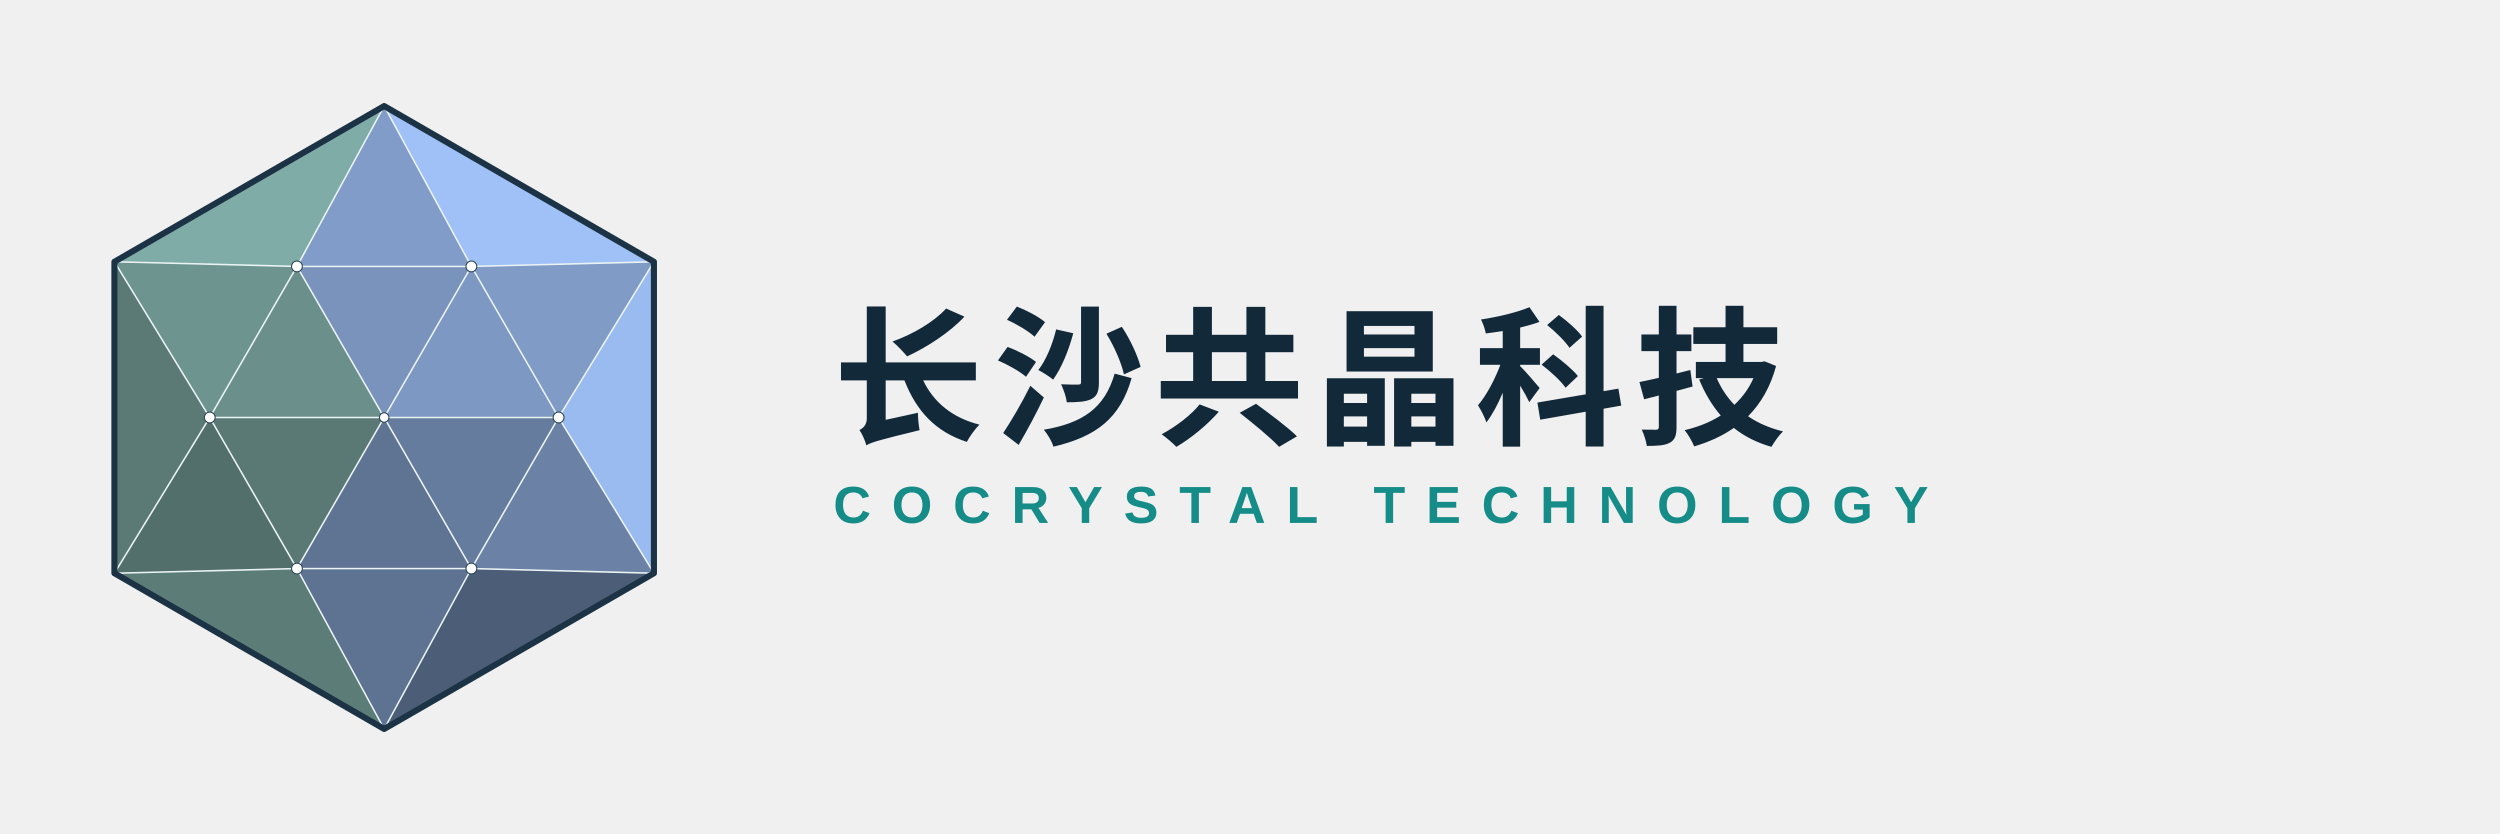
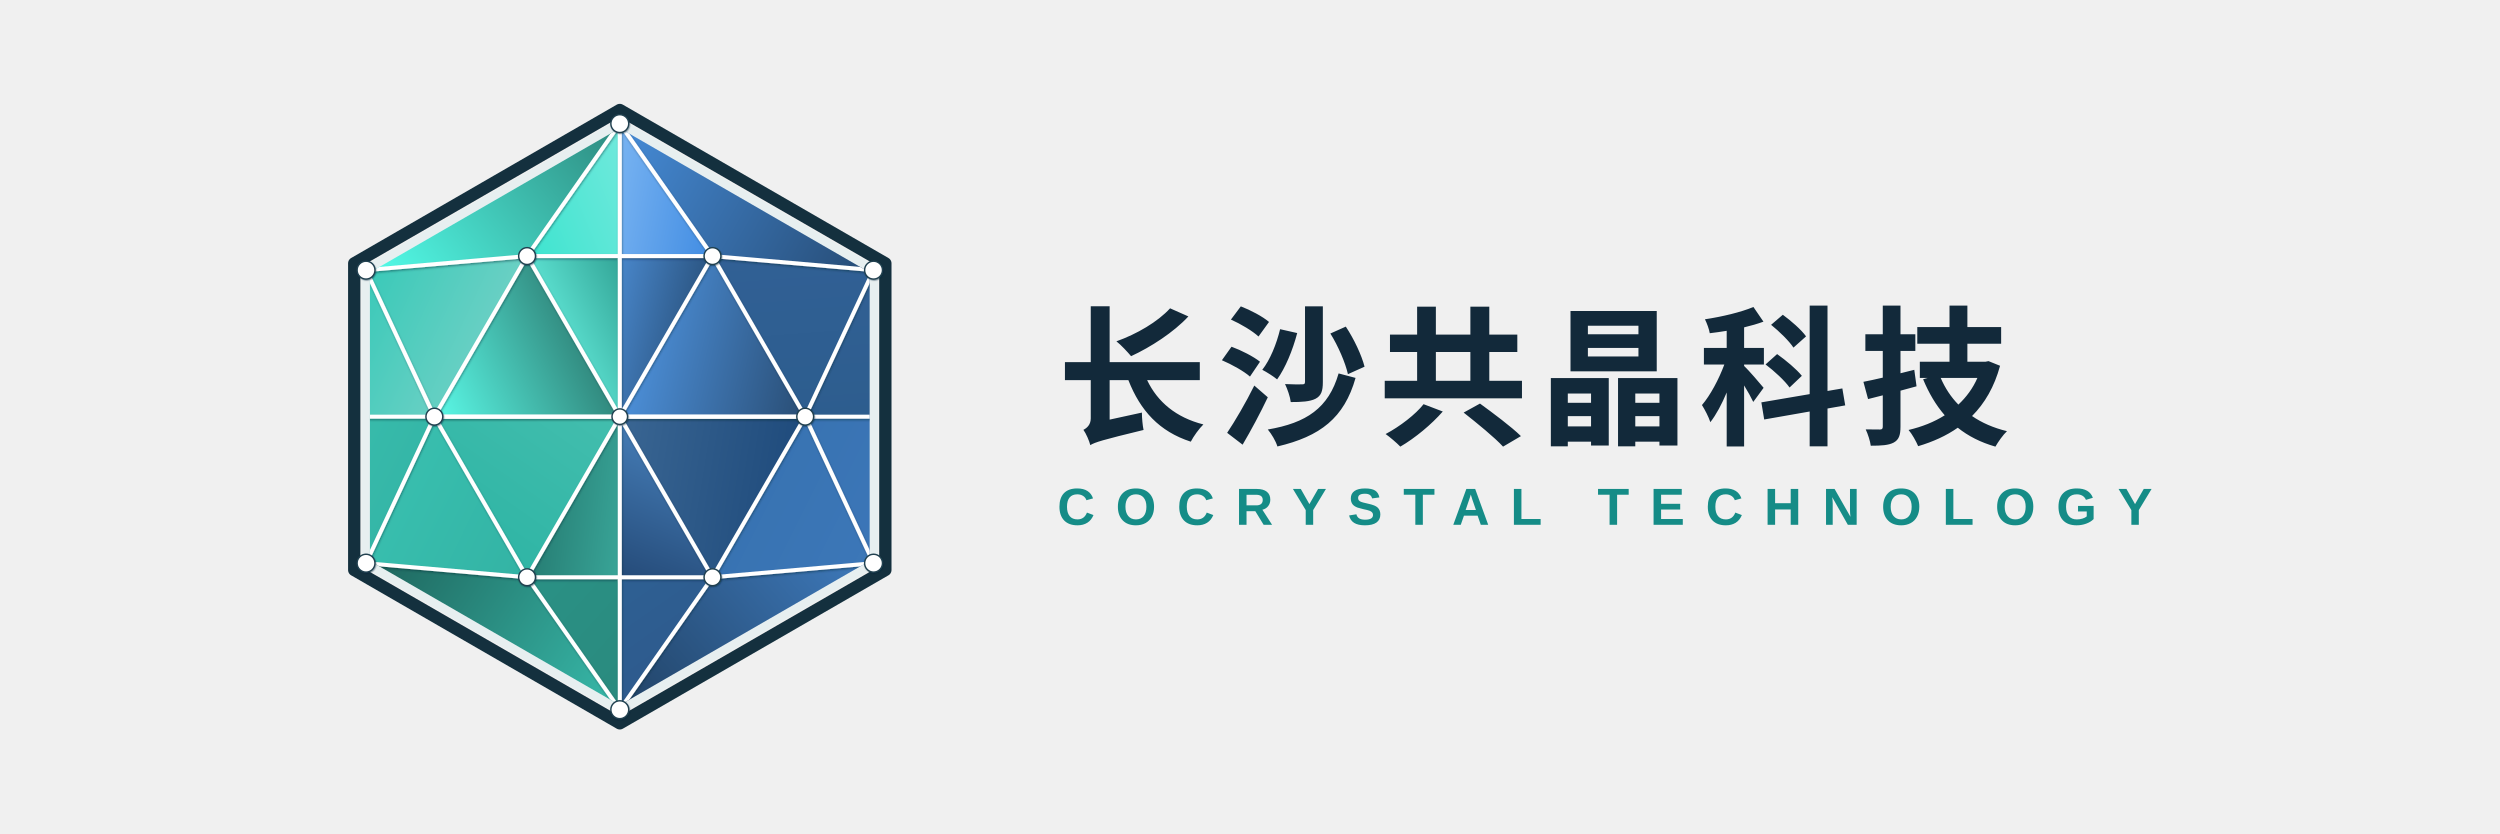
<svg xmlns="http://www.w3.org/2000/svg" viewBox="0 0 1200 400" width="1200" height="400">
-   <g transform="translate(18,34) scale(0.325)">
-     <polygon points="512.0,512.0 769.6,512.0 640.8,288.9" fill="#7d98c2" />
-     <polygon points="512.0,512.0 640.8,288.9 383.2,288.9" fill="#7993bc" />
-     <polygon points="512.0,512.0 383.2,288.9 254.4,512.0" fill="#6b908b" />
-     <polygon points="512.0,512.0 254.4,512.0 383.2,735.1" fill="#5a7975" />
-     <polygon points="512.0,512.0 383.2,735.1 640.8,735.1" fill="#5f7392" />
-     <polygon points="512.0,512.0 640.8,735.1 769.6,512.0" fill="#667c9e" />
-     <polygon points="769.6,512.0 910.4,282.0 640.8,288.9" fill="#809bc6" />
-     <polygon points="640.8,288.9 512.0,52.0 383.2,288.9" fill="#819cc8" />
-     <polygon points="383.2,288.9 113.6,282.0 254.4,512.0" fill="#6d948f" />
-     <polygon points="254.4,512.0 113.6,742.0 383.2,735.1" fill="#536f6c" />
-     <polygon points="383.2,735.1 512.0,972.0 640.8,735.1" fill="#5e7291" />
-     <polygon points="640.8,735.1 910.4,742.0 769.6,512.0" fill="#6b82a6" />
-     <polygon points="769.6,512.0 910.4,742.0 910.4,282.0" fill="#9abbf0" />
-     <polygon points="640.8,288.9 910.4,282.0 512.0,52.0" fill="#9fc1f7" />
-     <polygon points="383.2,288.9 512.0,52.0 113.6,282.0" fill="#80aca7" />
-     <polygon points="254.4,512.0 113.6,282.0 113.6,742.0" fill="#5b7a76" />
-     <polygon points="383.2,735.1 113.6,742.0 512.0,972.0" fill="#5c7c78" />
-     <polygon points="640.8,735.1 512.0,972.0 910.4,742.0" fill="#4c5d77" />
-     <g stroke="#EAF3F4" stroke-width="2.3" stroke-linecap="round">
-       <line x1="512.0" y1="512.0" x2="769.6" y2="512.0" />
-       <line x1="769.6" y1="512.0" x2="640.8" y2="288.9" />
-       <line x1="769.6" y1="512.0" x2="910.4" y2="282.0" />
-       <line x1="910.4" y1="282.0" x2="640.8" y2="288.9" />
-       <line x1="512.0" y1="512.0" x2="640.8" y2="288.9" />
-       <line x1="640.8" y1="288.9" x2="383.2" y2="288.9" />
-       <line x1="640.8" y1="288.9" x2="512.0" y2="52.0" />
-       <line x1="512.0" y1="52.0" x2="383.2" y2="288.9" />
-       <line x1="512.0" y1="512.0" x2="383.2" y2="288.9" />
-       <line x1="383.2" y1="288.9" x2="254.4" y2="512.0" />
-       <line x1="383.2" y1="288.9" x2="113.6" y2="282.0" />
-       <line x1="113.6" y1="282.0" x2="254.4" y2="512.0" />
-       <line x1="512.0" y1="512.0" x2="254.4" y2="512.0" />
-       <line x1="254.4" y1="512.0" x2="383.2" y2="735.1" />
-       <line x1="254.4" y1="512.0" x2="113.6" y2="742.0" />
-       <line x1="113.6" y1="742.0" x2="383.2" y2="735.1" />
-       <line x1="512.0" y1="512.0" x2="383.2" y2="735.1" />
-       <line x1="383.2" y1="735.1" x2="640.8" y2="735.1" />
-       <line x1="383.2" y1="735.1" x2="512.0" y2="972.0" />
-       <line x1="512.0" y1="972.0" x2="640.8" y2="735.1" />
-       <line x1="512.0" y1="512.0" x2="640.8" y2="735.1" />
-       <line x1="640.8" y1="735.1" x2="769.6" y2="512.0" />
-       <line x1="640.8" y1="735.1" x2="910.4" y2="742.0" />
-       <line x1="910.4" y1="742.0" x2="769.6" y2="512.0" />
+   <g transform="translate(297.5,200) scale(31.1203)">
+     <defs>
+       <linearGradient id="f0" gradientUnits="userSpaceOnUse" x1="0.796" y1="0.189" x2="-0.558" y2="-0.133">
+         <stop offset="0" stop-color="#2B5582" />
+         <stop offset="1" stop-color="#4987CB" />
+       </linearGradient>
+       <linearGradient id="f1" gradientUnits="userSpaceOnUse" x1="0.953" y1="-0.448" x2="-0.218" y2="0.102">
+         <stop offset="0" stop-color="#33A597" />
+         <stop offset="1" stop-color="#5ADECE" />
+       </linearGradient>
+       <linearGradient id="f2" gradientUnits="userSpaceOnUse" x1="0" y1="0" x2="-2.343" y2="1.101">
+         <stop offset="0" stop-color="#31887D" />
+         <stop offset="1" stop-color="#5BFAE8" />
+       </linearGradient>
+       <linearGradient id="f3" gradientUnits="userSpaceOnUse" x1="-1.635" y1="2.333" x2="0" y2="0">
+         <stop offset="0" stop-color="#2FB5A5" />
+         <stop offset="1" stop-color="#43BEAE" />
+       </linearGradient>
+       <linearGradient id="f4" gradientUnits="userSpaceOnUse" x1="-0.839" y1="2.149" x2="0" y2="0">
+         <stop offset="0" stop-color="#254B79" />
+         <stop offset="1" stop-color="#457DB7" />
+       </linearGradient>
+       <linearGradient id="f5" gradientUnits="userSpaceOnUse" x1="-1.094" y1="-0.14" x2="0.312" y2="0.04">
+         <stop offset="0" stop-color="#267D73" />
+         <stop offset="1" stop-color="#39A598" />
+       </linearGradient>
+       <linearGradient id="f6" gradientUnits="userSpaceOnUse" x1="2.785" y1="0.456" x2="0" y2="0">
+         <stop offset="0" stop-color="#1F4B7C" />
+         <stop offset="1" stop-color="#3A6693" />
+       </linearGradient>
+       <linearGradient id="f7" gradientUnits="userSpaceOnUse" x1="2.707" y1="0.644" x2="0" y2="0">
+         <stop offset="0" stop-color="#294D74" />
+         <stop offset="1" stop-color="#4C8FD8" />
+       </linearGradient>
+       <linearGradient id="f8" gradientUnits="userSpaceOnUse" x1="0.016" y1="0.213" x2="-0.176" y2="-2.357">
+         <stop offset="0" stop-color="#2C5D8E" />
+         <stop offset="1" stop-color="#316095" />
+       </linearGradient>
+       <linearGradient id="f9" gradientUnits="userSpaceOnUse" x1="0.901" y1="0.179" x2="-0.865" y2="-0.172">
+         <stop offset="0" stop-color="#418CE2" />
+         <stop offset="1" stop-color="#79B4F2" />
+       </linearGradient>
+       <linearGradient id="f10" gradientUnits="userSpaceOnUse" x1="-0.358" y1="0.146" x2="1.583" y2="-0.647">
+         <stop offset="0" stop-color="#3DE4CF" />
+         <stop offset="1" stop-color="#71E9DC" />
+       </linearGradient>
+       <linearGradient id="f11" gradientUnits="userSpaceOnUse" x1="-4.081" y1="-1.904" x2="-2.123" y2="-0.991">
+         <stop offset="0" stop-color="#39C9B8" />
+         <stop offset="1" stop-color="#6AD0C4" />
+       </linearGradient>
+       <linearGradient id="f12" gradientUnits="userSpaceOnUse" x1="-0.16" y1="-0.079" x2="-2.294" y2="-1.14">
+         <stop offset="0" stop-color="#33B3A4" />
+         <stop offset="1" stop-color="#38BEAE" />
+       </linearGradient>
+       <linearGradient id="f13" gradientUnits="userSpaceOnUse" x1="2.127" y1="3.024" x2="1.166" y2="1.657">
+         <stop offset="0" stop-color="#2E5A8D" />
+         <stop offset="1" stop-color="#2E6093" />
+       </linearGradient>
+       <linearGradient id="f14" gradientUnits="userSpaceOnUse" x1="2.247" y1="2.019" x2="0.44" y2="0.395">
+         <stop offset="0" stop-color="#2A8A7E" />
+         <stop offset="1" stop-color="#2A9185" />
+       </linearGradient>
+       <linearGradient id="f15" gradientUnits="userSpaceOnUse" x1="2.135" y1="1.07" x2="4.034" y2="2.022">
+         <stop offset="0" stop-color="#3873B2" />
+         <stop offset="1" stop-color="#3C77B8" />
+       </linearGradient>
+       <linearGradient id="f16" gradientUnits="userSpaceOnUse" x1="1.974" y1="1.13" x2="-1.949" y2="-1.115">
+         <stop offset="0" stop-color="#264B74" />
+         <stop offset="1" stop-color="#468CD8" />
+       </linearGradient>
+       <linearGradient id="f17" gradientUnits="userSpaceOnUse" x1="2.222" y1="-1.849" x2="-1.202" y2="1">
+         <stop offset="0" stop-color="#2D897E" />
+         <stop offset="1" stop-color="#53FEEA" />
+       </linearGradient>
+       <linearGradient id="f18" gradientUnits="userSpaceOnUse" x1="-2.239" y1="-1.112" x2="-3.139" y2="-1.56">
+         <stop offset="0" stop-color="#35B6A7" />
+         <stop offset="1" stop-color="#37BBAB" />
+       </linearGradient>
+       <linearGradient id="f19" gradientUnits="userSpaceOnUse" x1="-4.081" y1="-1.904" x2="-2.349" y2="-1.096">
+         <stop offset="0" stop-color="#39C9B8" />
+         <stop offset="1" stop-color="#69D0C4" />
+       </linearGradient>
+       <linearGradient id="f20" gradientUnits="userSpaceOnUse" x1="-1.695" y1="-1.115" x2="2.075" y2="1.365">
+         <stop offset="0" stop-color="#1E645C" />
+         <stop offset="1" stop-color="#38BBAB" />
+       </linearGradient>
+       <linearGradient id="f21" gradientUnits="userSpaceOnUse" x1="-2.24" y1="1.958" x2="1.099" y2="-0.961">
+         <stop offset="0" stop-color="#214265" />
+         <stop offset="1" stop-color="#3E7ABC" />
+       </linearGradient>
+       <linearGradient id="f22" gradientUnits="userSpaceOnUse" x1="2.286" y1="1.146" x2="4.034" y2="2.022">
+         <stop offset="0" stop-color="#3873B2" />
+         <stop offset="1" stop-color="#3C76B8" />
+       </linearGradient>
+       <linearGradient id="f23" gradientUnits="userSpaceOnUse" x1="0.022" y1="0.291" x2="-0.146" y2="-1.956">
+         <stop offset="0" stop-color="#2D5D8E" />
+         <stop offset="1" stop-color="#316094" />
+       </linearGradient>
+       <clipPath id="cf">
+         <polygon points="3.854,-2.225 0,-4.45 -3.854,-2.225 -3.854,2.225 0,4.45 3.854,2.225" />
+       </clipPath>
+       <filter id="lsh" x="-30%" y="-30%" width="160%" height="160%">
+         <feDropShadow dx="0.010" dy="0.024" stdDeviation="0.020" flood-color="#0B2230" flood-opacity="0.40" />
+       </filter>
+       <filter id="dsh" x="-120%" y="-120%" width="340%" height="340%">
+         <feDropShadow dx="0.010" dy="0.014" stdDeviation="0.014" flood-color="#0E2A38" flood-opacity="0.45" />
+       </filter>
+     </defs>
+     <polygon points="4.096,-2.365 0,-4.73 -4.096,-2.365 -4.096,2.365 0,4.73 4.096,2.365" fill="none" stroke="#14303E" stroke-width="0.19" stroke-linejoin="round" />
+     <polygon points="3.984,-2.3 0,-4.6 -3.984,-2.3 -3.984,2.3 0,4.6 3.984,2.3" fill="#E7EFF0" />
+     <g clip-path="url(#cf)">
+       <polygon points="0,0 1.43,-2.477 0,-2.477" fill="url(#f0)" />
+       <polygon points="0,0 0,-2.477 -1.43,-2.477" fill="url(#f1)" />
+       <polygon points="0,0 -1.43,-2.477 -2.86,0" fill="url(#f2)" />
+       <polygon points="0,0 -2.86,0 -1.43,2.477" fill="url(#f3)" />
+       <polygon points="0,0 0,2.477 1.43,2.477" fill="url(#f4)" />
+       <polygon points="0,0 -1.43,2.477 0,2.477" fill="url(#f5)" />
+       <polygon points="0,0 1.43,2.477 2.86,0" fill="url(#f6)" />
+       <polygon points="0,0 2.86,0 1.43,-2.477" fill="url(#f7)" />
+       <polygon points="3.914,-2.26 1.43,-2.477 2.86,0 2.86,0" fill="url(#f8)" />
+       <polygon points="0,-4.52 0,-4.52 0,-2.477 1.43,-2.477" fill="url(#f9)" />
+       <polygon points="0,-4.52 -1.43,-2.477 0,-2.477" fill="url(#f10)" />
+       <polygon points="-3.914,-2.26 -2.86,0 -1.43,-2.477" fill="url(#f11)" />
+       <polygon points="-3.914,2.26 -1.43,2.477 -2.86,0 -2.86,0" fill="url(#f12)" />
+       <polygon points="0,4.52 1.43,2.477 0,2.477" fill="url(#f13)" />
+       <polygon points="0,4.52 0,4.52 0,2.477 -1.43,2.477" fill="url(#f14)" />
+       <polygon points="3.914,2.26 2.86,0 1.43,2.477" fill="url(#f15)" />
+       <polygon points="3.914,-2.26 0,-4.52 1.43,-2.477" fill="url(#f16)" />
+       <polygon points="0,-4.52 -3.914,-2.26 -1.43,-2.477 0,-4.52" fill="url(#f17)" />
+       <polygon points="-3.914,0 -3.914,2.26 -2.86,0" fill="url(#f18)" />
+       <polygon points="-3.914,-2.26 -3.914,0 -2.86,0 -2.86,0" fill="url(#f19)" />
+       <polygon points="-3.914,2.26 0,4.52 -1.43,2.477" fill="url(#f20)" />
+       <polygon points="0,4.52 3.914,2.26 1.43,2.477 0,4.52" fill="url(#f21)" />
+       <polygon points="3.914,2.26 3.914,0 2.86,0 2.86,0" fill="url(#f22)" />
+       <polygon points="3.914,0 3.914,-2.26 2.86,0" fill="url(#f23)" />
    </g>
-     <circle cx="769.6" cy="512.0" r="8" fill="#FFFFFF" stroke="#2A4453" stroke-width="1.6" />
-     <circle cx="640.8" cy="288.9" r="8" fill="#FFFFFF" stroke="#2A4453" stroke-width="1.6" />
-     <circle cx="383.2" cy="288.9" r="8" fill="#FFFFFF" stroke="#2A4453" stroke-width="1.6" />
-     <circle cx="254.4" cy="512.0" r="8" fill="#FFFFFF" stroke="#2A4453" stroke-width="1.6" />
-     <circle cx="383.2" cy="735.1" r="8" fill="#FFFFFF" stroke="#2A4453" stroke-width="1.6" />
-     <circle cx="640.8" cy="735.1" r="8" fill="#FFFFFF" stroke="#2A4453" stroke-width="1.6" />
-     <circle cx="512.0" cy="512.0" r="7" fill="#FFFFFF" stroke="#2A4453" stroke-width="1.6" />
-     <polygon points="512.0,52.0 113.6,282.0 113.6,742.0 512.0,972.0 910.4,742.0 910.4,282.0" fill="none" stroke="#1B3345" stroke-width="9" stroke-linejoin="round" />
+     <g clip-path="url(#cf)" stroke="#FFFFFF" stroke-width="0.062" stroke-linecap="round" filter="url(#lsh)">
+       <line x1="0" y1="0" x2="1.43" y2="-2.477" />
+       <line x1="1.43" y1="-2.477" x2="-1.43" y2="-2.477" />
+       <line x1="0" y1="0" x2="-1.43" y2="-2.477" />
+       <line x1="-1.43" y1="-2.477" x2="-2.86" y2="0" />
+       <line x1="0" y1="0" x2="-2.86" y2="0" />
+       <line x1="-2.86" y1="0" x2="-1.43" y2="2.477" />
+       <line x1="0" y1="0" x2="-1.43" y2="2.477" />
+       <line x1="-1.43" y1="2.477" x2="1.43" y2="2.477" />
+       <line x1="0" y1="0" x2="1.43" y2="2.477" />
+       <line x1="1.43" y1="2.477" x2="2.86" y2="0" />
+       <line x1="0" y1="0" x2="2.86" y2="0" />
+       <line x1="2.86" y1="0" x2="1.43" y2="-2.477" />
+       <line x1="3.914" y1="-2.26" x2="1.43" y2="-2.477" />
+       <line x1="3.914" y1="-2.26" x2="2.86" y2="0" />
+       <line x1="0" y1="-4.52" x2="-1.43" y2="-2.477" />
+       <line x1="0" y1="-4.52" x2="1.43" y2="-2.477" />
+       <line x1="-3.914" y1="-2.26" x2="-2.86" y2="0" />
+       <line x1="-3.914" y1="-2.26" x2="-1.43" y2="-2.477" />
+       <line x1="-3.914" y1="2.26" x2="-1.43" y2="2.477" />
+       <line x1="-3.914" y1="2.26" x2="-2.86" y2="0" />
+       <line x1="0" y1="4.52" x2="1.43" y2="2.477" />
+       <line x1="0" y1="4.52" x2="-1.43" y2="2.477" />
+       <line x1="3.914" y1="2.26" x2="2.86" y2="0" />
+       <line x1="3.914" y1="2.26" x2="1.43" y2="2.477" />
+       <line x1="0" y1="4.52" x2="0" y2="-4.52" />
+       <line x1="3.914" y1="0" x2="-3.914" y2="0" />
+     </g>
+     <g fill="#FFFFFF" stroke="#20404F" stroke-width="0.022" filter="url(#dsh)">
+       <circle cx="3.914" cy="-2.26" r="0.138" />
+       <circle cx="0" cy="-4.52" r="0.138" />
+       <circle cx="-3.914" cy="-2.26" r="0.138" />
+       <circle cx="-3.914" cy="2.26" r="0.138" />
+       <circle cx="0" cy="4.52" r="0.138" />
+       <circle cx="3.914" cy="2.26" r="0.138" />
+       <circle cx="1.43" cy="-2.477" r="0.130" />
+       <circle cx="-1.43" cy="-2.477" r="0.130" />
+       <circle cx="-2.86" cy="0" r="0.130" />
+       <circle cx="-1.43" cy="2.477" r="0.130" />
+       <circle cx="1.43" cy="2.477" r="0.130" />
+       <circle cx="2.86" cy="0" r="0.130" />
+       <circle cx="0" cy="0" r="0.120" />
+     </g>
  </g>
-   <text x="400" y="208" font-family="'Microsoft YaHei','PingFang SC',sans-serif" font-size="72" font-weight="700" letter-spacing="5" fill="#12293A">长沙共晶科技</text>
-   <text x="400" y="251" font-family="'Helvetica Neue',Arial,sans-serif" font-size="25" font-weight="600" letter-spacing="10" fill="#158C87">COCRYSTAL TECHNOLOGY</text>
+   <text x="507.5" y="207.9" font-family="'Microsoft YaHei','PingFang SC','Noto Sans SC',sans-serif" font-size="72" font-weight="700" letter-spacing="5" fill="#12293A">长沙共晶科技</text>
+   <text x="507.5" y="251.9" font-family="'Helvetica Neue',Arial,sans-serif" font-size="25" font-weight="600" letter-spacing="10" fill="#158C87">COCRYSTAL TECHNOLOGY</text>
</svg>
